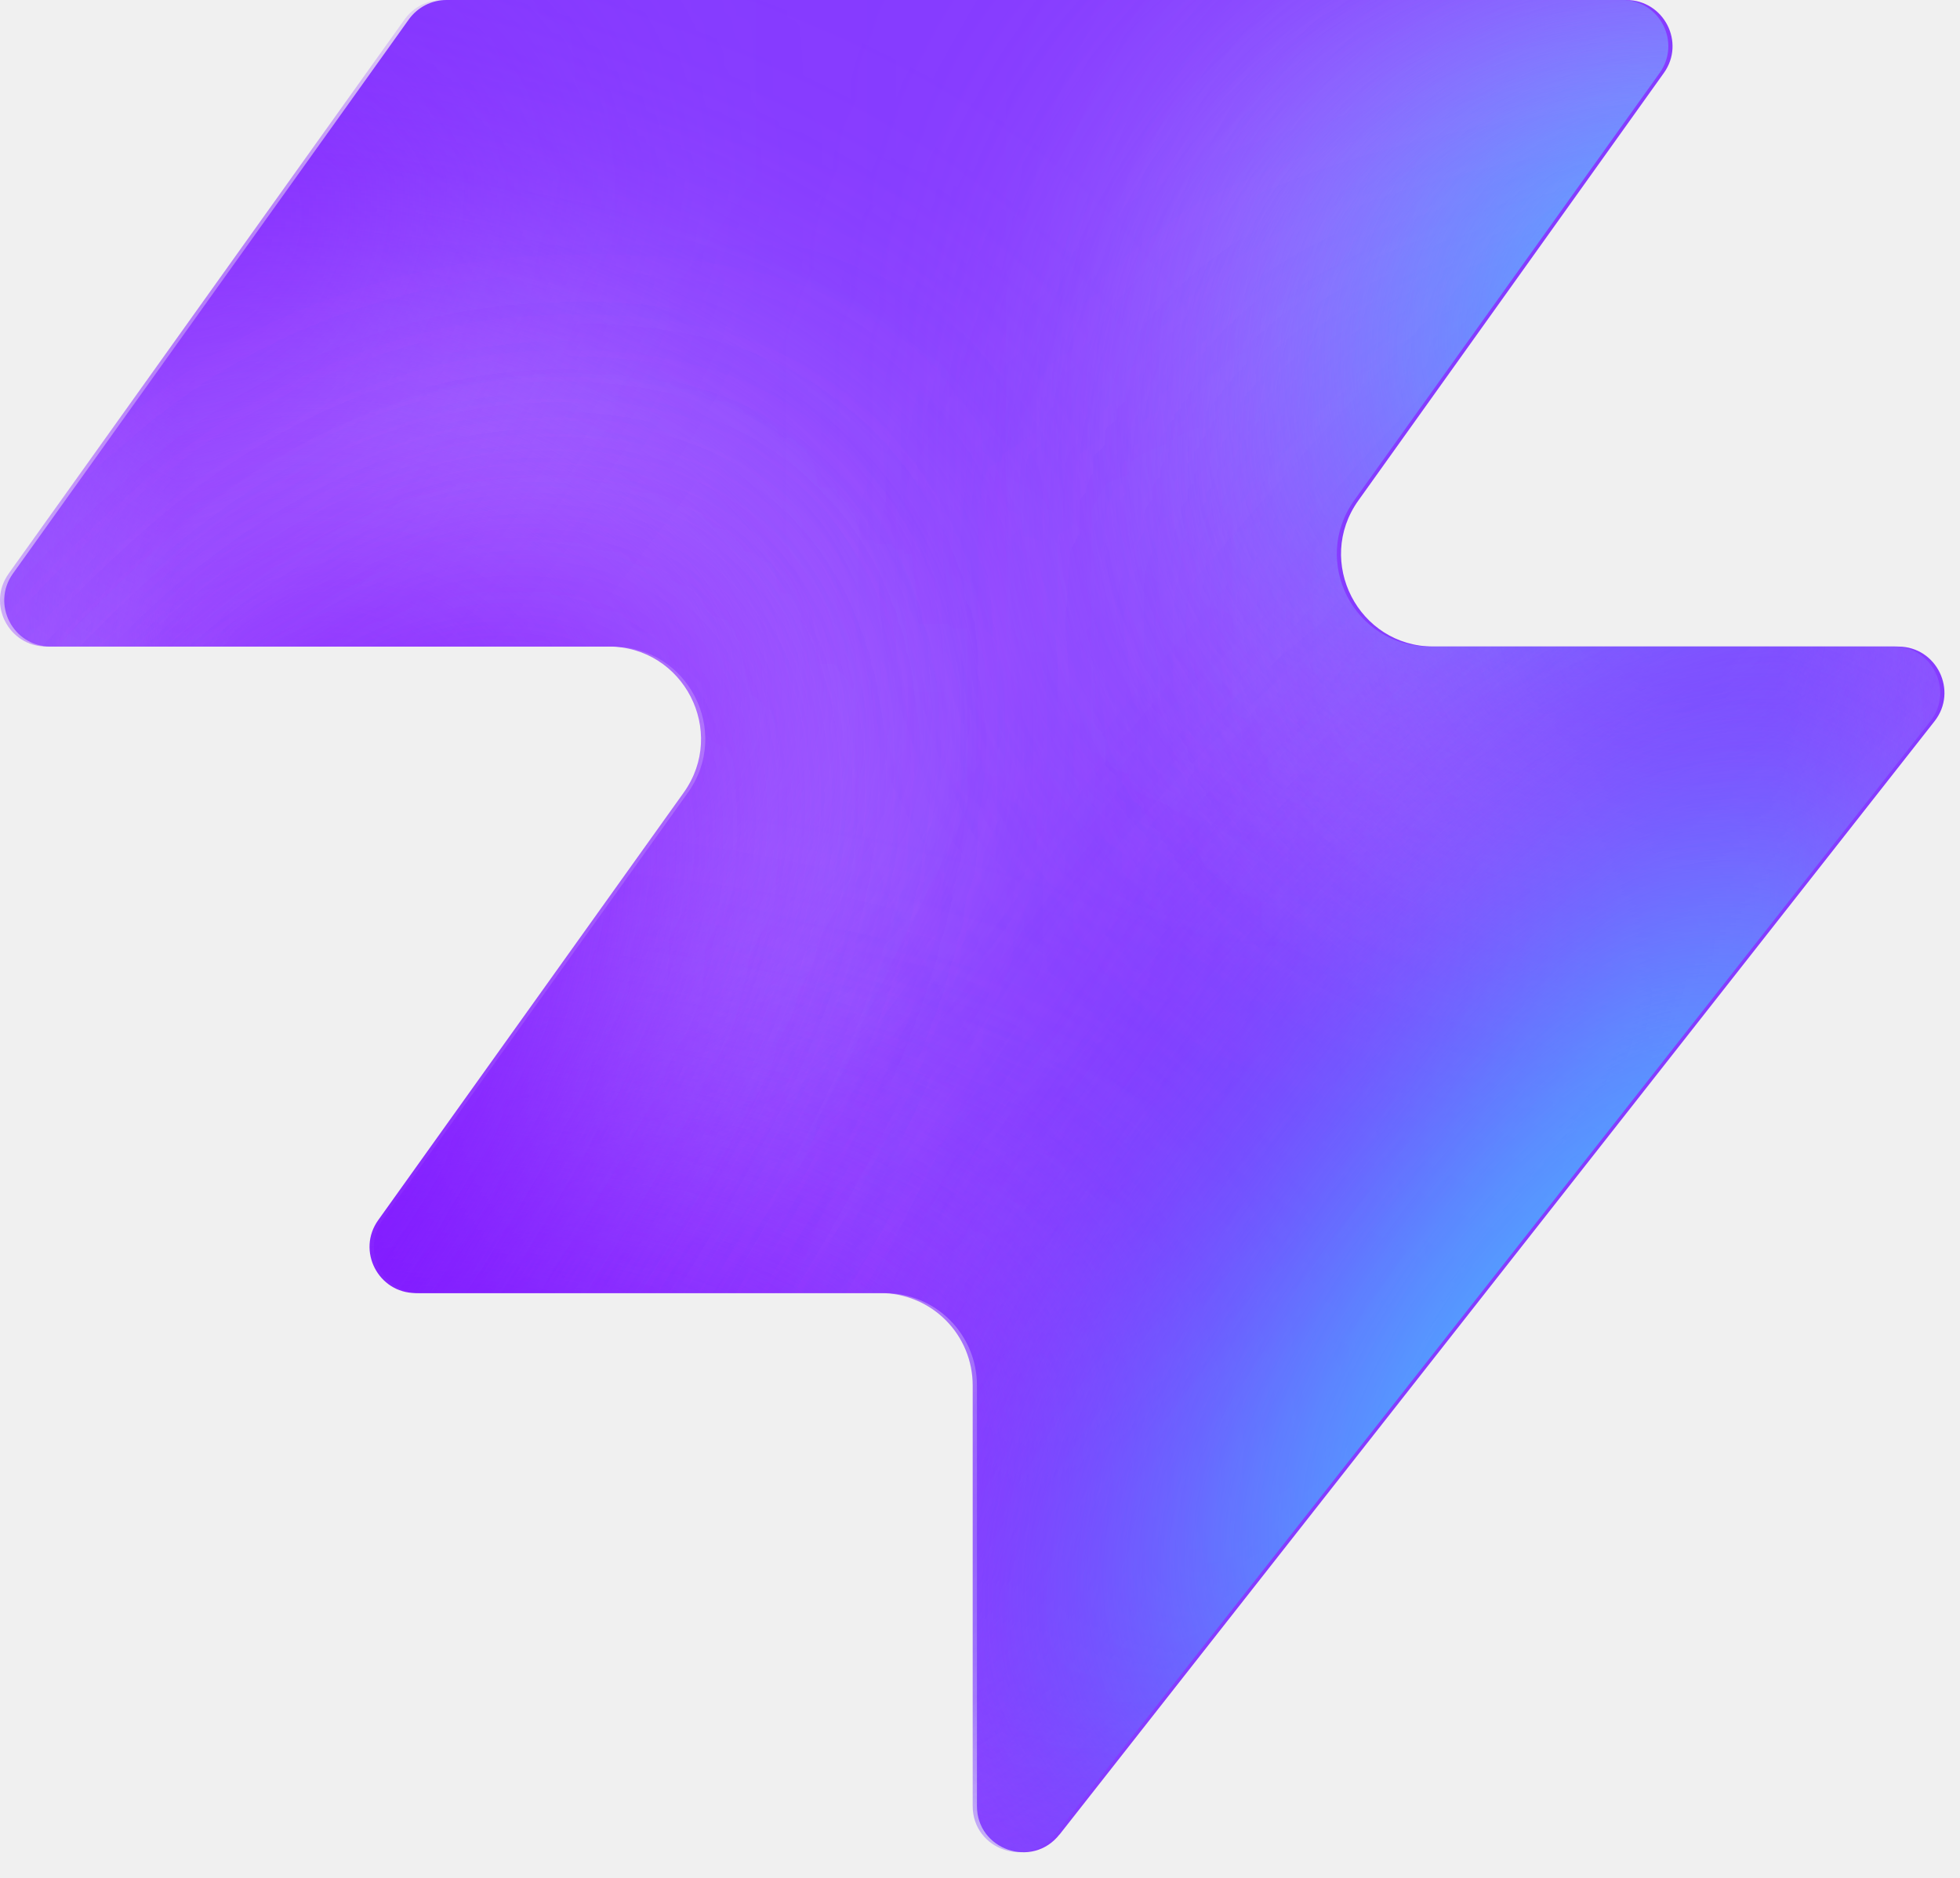
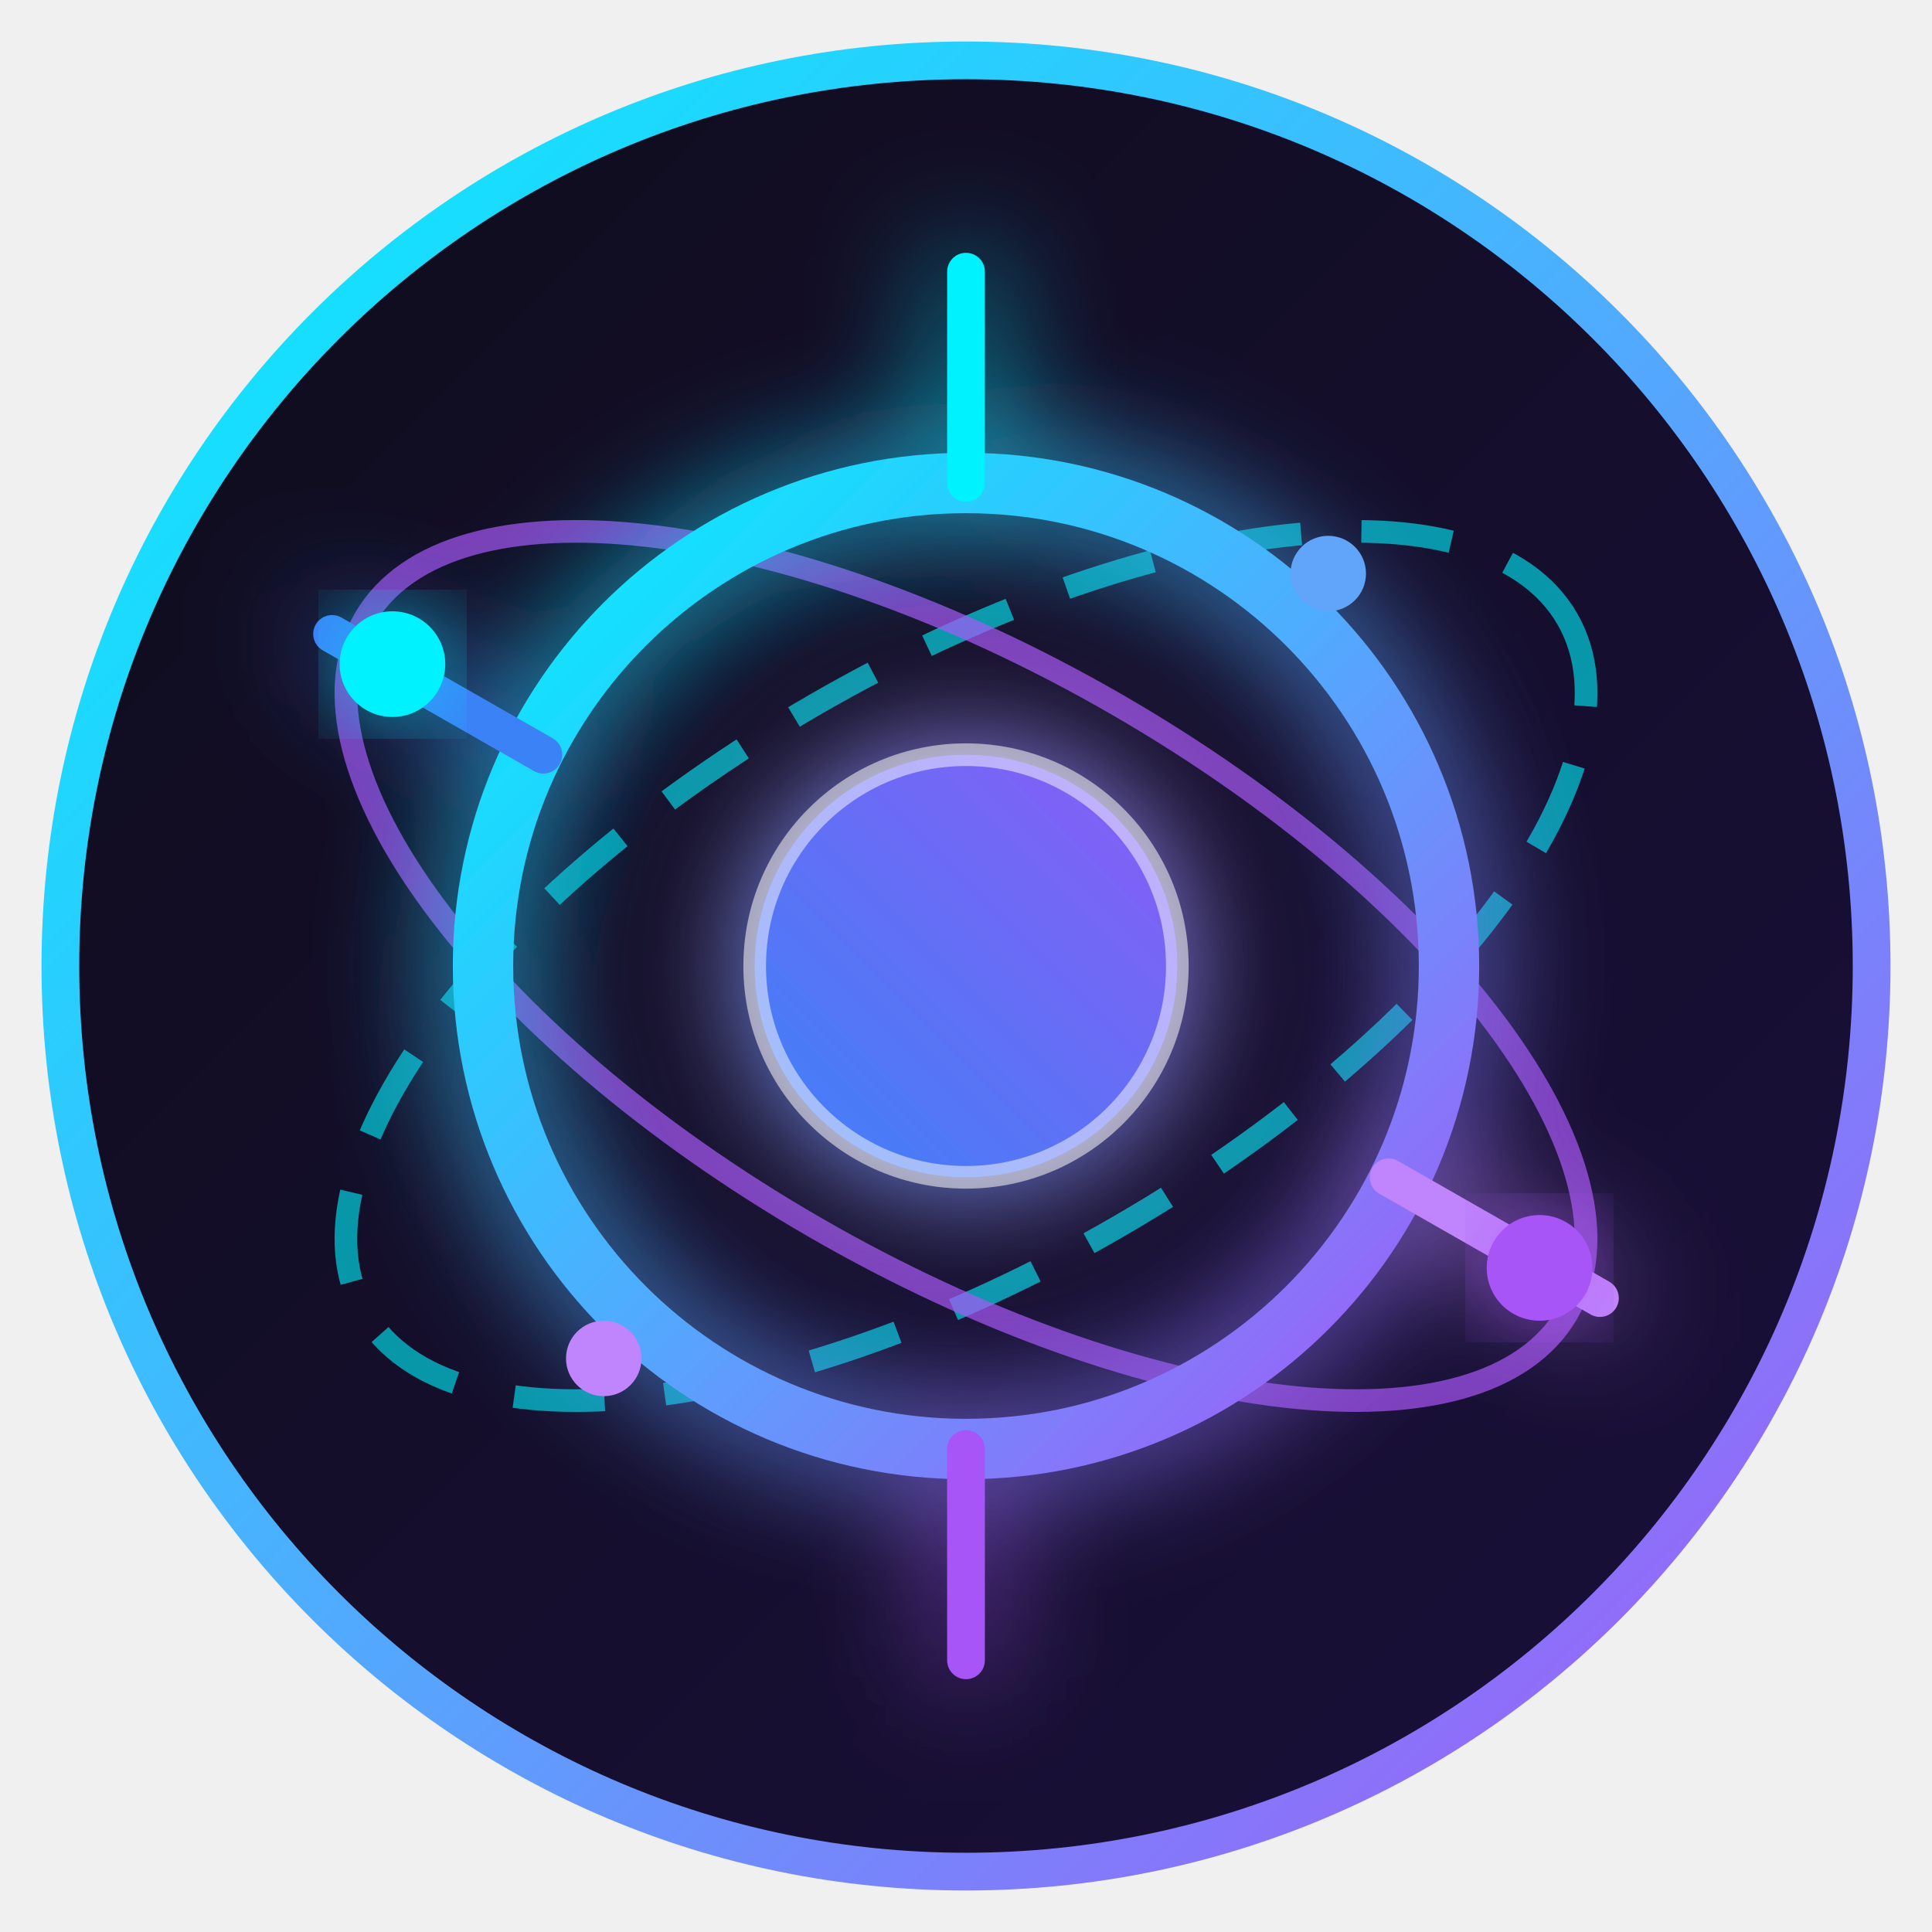
- <svg xmlns="http://www.w3.org/2000/svg" width="48" height="46" fill="none" viewBox="0 0 48 46">
-   <path fill="#863bff" d="M25.946 44.938c-.664.845-2.021.375-2.021-.698V33.937a2.26 2.26 0 0 0-2.262-2.262H10.287c-.92 0-1.456-1.04-.92-1.788l7.48-10.471c1.07-1.497 0-3.578-1.842-3.578H1.237c-.92 0-1.456-1.04-.92-1.788L10.013.474c.214-.297.556-.474.92-.474h28.894c.92 0 1.456 1.04.92 1.788l-7.48 10.471c-1.07 1.498 0 3.579 1.842 3.579h11.377c.943 0 1.473 1.088.89 1.83L25.947 44.94z" style="fill:#863bff;fill:color(display-p3 .525 .23 1);fill-opacity:1" />
-   <mask id="a" width="48" height="46" x="0" y="0" maskUnits="userSpaceOnUse" style="mask-type:alpha">
-     <path fill="#000" d="M25.842 44.938c-.664.844-2.021.375-2.021-.698V33.937a2.26 2.26 0 0 0-2.262-2.262H10.183c-.92 0-1.456-1.04-.92-1.788l7.48-10.471c1.07-1.498 0-3.579-1.842-3.579H1.133c-.92 0-1.456-1.04-.92-1.787L9.91.473c.214-.297.556-.474.92-.474h28.894c.92 0 1.456 1.04.92 1.788l-7.48 10.471c-1.07 1.498 0 3.578 1.842 3.578h11.377c.943 0 1.473 1.088.89 1.832L25.843 44.94z" style="fill:#000;fill-opacity:1" />
-   </mask>
-   <g mask="url(#a)">
-     <g filter="url(#b)">
-       <ellipse cx="5.508" cy="14.704" fill="#ede6ff" rx="5.508" ry="14.704" style="fill:#ede6ff;fill:color(display-p3 .927 .903 1);fill-opacity:1" transform="matrix(.00324 1 1 -.00324 -4.47 31.516)" />
-     </g>
-     <g filter="url(#c)">
-       <ellipse cx="10.399" cy="29.851" fill="#ede6ff" rx="10.399" ry="29.851" style="fill:#ede6ff;fill:color(display-p3 .927 .903 1);fill-opacity:1" transform="matrix(.00324 1 1 -.00324 -39.328 7.883)" />
-     </g>
-     <g filter="url(#d)">
-       <ellipse cx="5.508" cy="30.487" fill="#7e14ff" rx="5.508" ry="30.487" style="fill:#7e14ff;fill:color(display-p3 .492 .077 1);fill-opacity:1" transform="rotate(89.814 -25.913 -14.639)scale(1 -1)" />
-     </g>
-     <g filter="url(#e)">
-       <ellipse cx="5.508" cy="30.599" fill="#7e14ff" rx="5.508" ry="30.599" style="fill:#7e14ff;fill:color(display-p3 .492 .077 1);fill-opacity:1" transform="rotate(89.814 -32.644 -3.334)scale(1 -1)" />
-     </g>
-     <g filter="url(#f)">
-       <ellipse cx="5.508" cy="30.599" fill="#7e14ff" rx="5.508" ry="30.599" style="fill:#7e14ff;fill:color(display-p3 .492 .077 1);fill-opacity:1" transform="matrix(.00324 1 1 -.00324 -34.34 30.47)" />
-     </g>
-     <g filter="url(#g)">
-       <ellipse cx="14.072" cy="22.078" fill="#ede6ff" rx="14.072" ry="22.078" style="fill:#ede6ff;fill:color(display-p3 .927 .903 1);fill-opacity:1" transform="rotate(93.35 24.506 48.493)scale(-1 1)" />
-     </g>
-     <g filter="url(#h)">
-       <ellipse cx="3.47" cy="21.501" fill="#7e14ff" rx="3.47" ry="21.501" style="fill:#7e14ff;fill:color(display-p3 .492 .077 1);fill-opacity:1" transform="rotate(89.009 28.708 47.59)scale(-1 1)" />
-     </g>
-     <g filter="url(#i)">
-       <ellipse cx="3.47" cy="21.501" fill="#7e14ff" rx="3.47" ry="21.501" style="fill:#7e14ff;fill:color(display-p3 .492 .077 1);fill-opacity:1" transform="rotate(89.009 28.708 47.59)scale(-1 1)" />
-     </g>
-     <g filter="url(#j)">
-       <ellipse cx=".387" cy="8.972" fill="#7e14ff" rx="4.407" ry="29.108" style="fill:#7e14ff;fill:color(display-p3 .492 .077 1);fill-opacity:1" transform="rotate(39.51 .387 8.972)" />
-     </g>
-     <g filter="url(#k)">
-       <ellipse cx="47.523" cy="-6.092" fill="#7e14ff" rx="4.407" ry="29.108" style="fill:#7e14ff;fill:color(display-p3 .492 .077 1);fill-opacity:1" transform="rotate(37.892 47.523 -6.092)" />
-     </g>
-     <g filter="url(#l)">
-       <ellipse cx="41.412" cy="6.333" fill="#47bfff" rx="5.971" ry="9.665" style="fill:#47bfff;fill:color(display-p3 .28 .748 1);fill-opacity:1" transform="rotate(37.892 41.412 6.333)" />
-     </g>
-     <g filter="url(#m)">
-       <ellipse cx="-1.879" cy="38.332" fill="#7e14ff" rx="4.407" ry="29.108" style="fill:#7e14ff;fill:color(display-p3 .492 .077 1);fill-opacity:1" transform="rotate(37.892 -1.88 38.332)" />
-     </g>
-     <g filter="url(#n)">
-       <ellipse cx="-1.879" cy="38.332" fill="#7e14ff" rx="4.407" ry="29.108" style="fill:#7e14ff;fill:color(display-p3 .492 .077 1);fill-opacity:1" transform="rotate(37.892 -1.88 38.332)" />
-     </g>
-     <g filter="url(#o)">
-       <ellipse cx="35.651" cy="29.907" fill="#7e14ff" rx="4.407" ry="29.108" style="fill:#7e14ff;fill:color(display-p3 .492 .077 1);fill-opacity:1" transform="rotate(37.892 35.651 29.907)" />
-     </g>
-     <g filter="url(#p)">
-       <ellipse cx="38.418" cy="32.4" fill="#47bfff" rx="5.971" ry="15.297" style="fill:#47bfff;fill:color(display-p3 .28 .748 1);fill-opacity:1" transform="rotate(37.892 38.418 32.4)" />
-     </g>
-   </g>
+ <svg xmlns="http://www.w3.org/2000/svg" viewBox="0 0 128 128" width="128" height="128">
  <defs>
-     <filter id="b" width="60.045" height="41.654" x="-19.77" y="16.149" color-interpolation-filters="sRGB" filterUnits="userSpaceOnUse">
-       <feFlood flood-opacity="0" result="BackgroundImageFix" />
-       <feBlend in="SourceGraphic" in2="BackgroundImageFix" result="shape" />
-       <feGaussianBlur result="effect1_foregroundBlur_2002_17158" stdDeviation="7.659" />
-     </filter>
-     <filter id="c" width="90.34" height="51.437" x="-54.613" y="-7.533" color-interpolation-filters="sRGB" filterUnits="userSpaceOnUse">
-       <feFlood flood-opacity="0" result="BackgroundImageFix" />
-       <feBlend in="SourceGraphic" in2="BackgroundImageFix" result="shape" />
-       <feGaussianBlur result="effect1_foregroundBlur_2002_17158" stdDeviation="7.659" />
-     </filter>
-     <filter id="d" width="79.355" height="29.4" x="-49.64" y="2.03" color-interpolation-filters="sRGB" filterUnits="userSpaceOnUse">
-       <feFlood flood-opacity="0" result="BackgroundImageFix" />
-       <feBlend in="SourceGraphic" in2="BackgroundImageFix" result="shape" />
-       <feGaussianBlur result="effect1_foregroundBlur_2002_17158" stdDeviation="4.596" />
-     </filter>
-     <filter id="e" width="79.579" height="29.4" x="-45.045" y="20.029" color-interpolation-filters="sRGB" filterUnits="userSpaceOnUse">
-       <feFlood flood-opacity="0" result="BackgroundImageFix" />
-       <feBlend in="SourceGraphic" in2="BackgroundImageFix" result="shape" />
-       <feGaussianBlur result="effect1_foregroundBlur_2002_17158" stdDeviation="4.596" />
-     </filter>
-     <filter id="f" width="79.579" height="29.4" x="-43.513" y="21.178" color-interpolation-filters="sRGB" filterUnits="userSpaceOnUse">
-       <feFlood flood-opacity="0" result="BackgroundImageFix" />
-       <feBlend in="SourceGraphic" in2="BackgroundImageFix" result="shape" />
-       <feGaussianBlur result="effect1_foregroundBlur_2002_17158" stdDeviation="4.596" />
-     </filter>
-     <filter id="g" width="74.749" height="58.852" x="15.756" y="-17.901" color-interpolation-filters="sRGB" filterUnits="userSpaceOnUse">
-       <feFlood flood-opacity="0" result="BackgroundImageFix" />
-       <feBlend in="SourceGraphic" in2="BackgroundImageFix" result="shape" />
-       <feGaussianBlur result="effect1_foregroundBlur_2002_17158" stdDeviation="7.659" />
-     </filter>
-     <filter id="h" width="61.377" height="25.362" x="23.548" y="2.284" color-interpolation-filters="sRGB" filterUnits="userSpaceOnUse">
-       <feFlood flood-opacity="0" result="BackgroundImageFix" />
-       <feBlend in="SourceGraphic" in2="BackgroundImageFix" result="shape" />
-       <feGaussianBlur result="effect1_foregroundBlur_2002_17158" stdDeviation="4.596" />
-     </filter>
-     <filter id="i" width="61.377" height="25.362" x="23.548" y="2.284" color-interpolation-filters="sRGB" filterUnits="userSpaceOnUse">
-       <feFlood flood-opacity="0" result="BackgroundImageFix" />
-       <feBlend in="SourceGraphic" in2="BackgroundImageFix" result="shape" />
-       <feGaussianBlur result="effect1_foregroundBlur_2002_17158" stdDeviation="4.596" />
-     </filter>
-     <filter id="j" width="56.045" height="63.649" x="-27.636" y="-22.853" color-interpolation-filters="sRGB" filterUnits="userSpaceOnUse">
-       <feFlood flood-opacity="0" result="BackgroundImageFix" />
-       <feBlend in="SourceGraphic" in2="BackgroundImageFix" result="shape" />
-       <feGaussianBlur result="effect1_foregroundBlur_2002_17158" stdDeviation="4.596" />
-     </filter>
-     <filter id="k" width="54.814" height="64.646" x="20.116" y="-38.415" color-interpolation-filters="sRGB" filterUnits="userSpaceOnUse">
-       <feFlood flood-opacity="0" result="BackgroundImageFix" />
-       <feBlend in="SourceGraphic" in2="BackgroundImageFix" result="shape" />
-       <feGaussianBlur result="effect1_foregroundBlur_2002_17158" stdDeviation="4.596" />
-     </filter>
-     <filter id="l" width="33.541" height="35.313" x="24.641" y="-11.323" color-interpolation-filters="sRGB" filterUnits="userSpaceOnUse">
-       <feFlood flood-opacity="0" result="BackgroundImageFix" />
-       <feBlend in="SourceGraphic" in2="BackgroundImageFix" result="shape" />
-       <feGaussianBlur result="effect1_foregroundBlur_2002_17158" stdDeviation="4.596" />
-     </filter>
-     <filter id="m" width="54.814" height="64.646" x="-29.286" y="6.009" color-interpolation-filters="sRGB" filterUnits="userSpaceOnUse">
-       <feFlood flood-opacity="0" result="BackgroundImageFix" />
-       <feBlend in="SourceGraphic" in2="BackgroundImageFix" result="shape" />
-       <feGaussianBlur result="effect1_foregroundBlur_2002_17158" stdDeviation="4.596" />
-     </filter>
-     <filter id="n" width="54.814" height="64.646" x="-29.286" y="6.009" color-interpolation-filters="sRGB" filterUnits="userSpaceOnUse">
-       <feFlood flood-opacity="0" result="BackgroundImageFix" />
-       <feBlend in="SourceGraphic" in2="BackgroundImageFix" result="shape" />
-       <feGaussianBlur result="effect1_foregroundBlur_2002_17158" stdDeviation="4.596" />
-     </filter>
-     <filter id="o" width="54.814" height="64.646" x="8.244" y="-2.416" color-interpolation-filters="sRGB" filterUnits="userSpaceOnUse">
-       <feFlood flood-opacity="0" result="BackgroundImageFix" />
-       <feBlend in="SourceGraphic" in2="BackgroundImageFix" result="shape" />
-       <feGaussianBlur result="effect1_foregroundBlur_2002_17158" stdDeviation="4.596" />
-     </filter>
-     <filter id="p" width="39.409" height="43.623" x="18.713" y="10.588" color-interpolation-filters="sRGB" filterUnits="userSpaceOnUse">
-       <feFlood flood-opacity="0" result="BackgroundImageFix" />
-       <feBlend in="SourceGraphic" in2="BackgroundImageFix" result="shape" />
-       <feGaussianBlur result="effect1_foregroundBlur_2002_17158" stdDeviation="4.596" />
+     <linearGradient id="bg-grad" x1="0%" y1="0%" x2="100%" y2="100%">
+       <stop offset="0%" stop-color="#0f0c1b" />
+       <stop offset="100%" stop-color="#1a103c" />
+     </linearGradient>
+     <linearGradient id="cyan-purple-grad" x1="0%" y1="0%" x2="100%" y2="100%">
+       <stop offset="0%" stop-color="#00f2fe" />
+       <stop offset="50%" stop-color="#4facfe" />
+       <stop offset="100%" stop-color="#a855f7" />
+     </linearGradient>
+     <linearGradient id="inner-core-grad" x1="0%" y1="100%" x2="100%" y2="0%">
+       <stop offset="0%" stop-color="#3b82f6" />
+       <stop offset="100%" stop-color="#8b5cf6" />
+     </linearGradient>
+     <filter id="glow" x="-20%" y="-20%" width="140%" height="140%">
+       <feGaussianBlur stdDeviation="4" result="blur" />
+       <feComposite in="SourceGraphic" in2="blur" operator="over" />
    </filter>
  </defs>
+   <circle cx="64" cy="64" r="60" fill="url(#bg-grad)" stroke="url(#cyan-purple-grad)" stroke-width="2.5" />
+   <ellipse cx="64" cy="64" rx="46" ry="20" fill="none" stroke="#00f2fe" stroke-width="1.5" stroke-dasharray="6 4" opacity="0.6" transform="rotate(-30 64 64)" />
+   <ellipse cx="64" cy="64" rx="46" ry="20" fill="none" stroke="#a855f7" stroke-width="1.5" opacity="0.7" transform="rotate(30 64 64)" />
+   <g filter="url(#glow)">
+     <circle cx="64" cy="64" r="32" fill="none" stroke="url(#cyan-purple-grad)" stroke-width="4" />
+     <circle cx="64" cy="64" r="14" fill="url(#inner-core-grad)" />
+     <circle cx="64" cy="64" r="14" fill="none" stroke="#ffffff" stroke-width="1.5" opacity="0.5" />
+     <path d="M 64 32 L 64 18" stroke="#00f2fe" stroke-width="2.5" stroke-linecap="round" />
+     <path d="M 64 96 L 64 110" stroke="#a855f7" stroke-width="2.5" stroke-linecap="round" />
+     <path d="M 36 50 L 22 42" stroke="#3b82f6" stroke-width="2.5" stroke-linecap="round" />
+     <path d="M 92 78 L 106 86" stroke="#c084fc" stroke-width="2.5" stroke-linecap="round" />
+   </g>
+   <circle cx="26" cy="44" r="3.5" fill="#00f2fe" filter="url(#glow)" />
+   <circle cx="102" cy="84" r="3.5" fill="#a855f7" filter="url(#glow)" />
+   <circle cx="88" cy="38" r="2.5" fill="#60a5fa" />
+   <circle cx="40" cy="90" r="2.5" fill="#c084fc" />
</svg>
